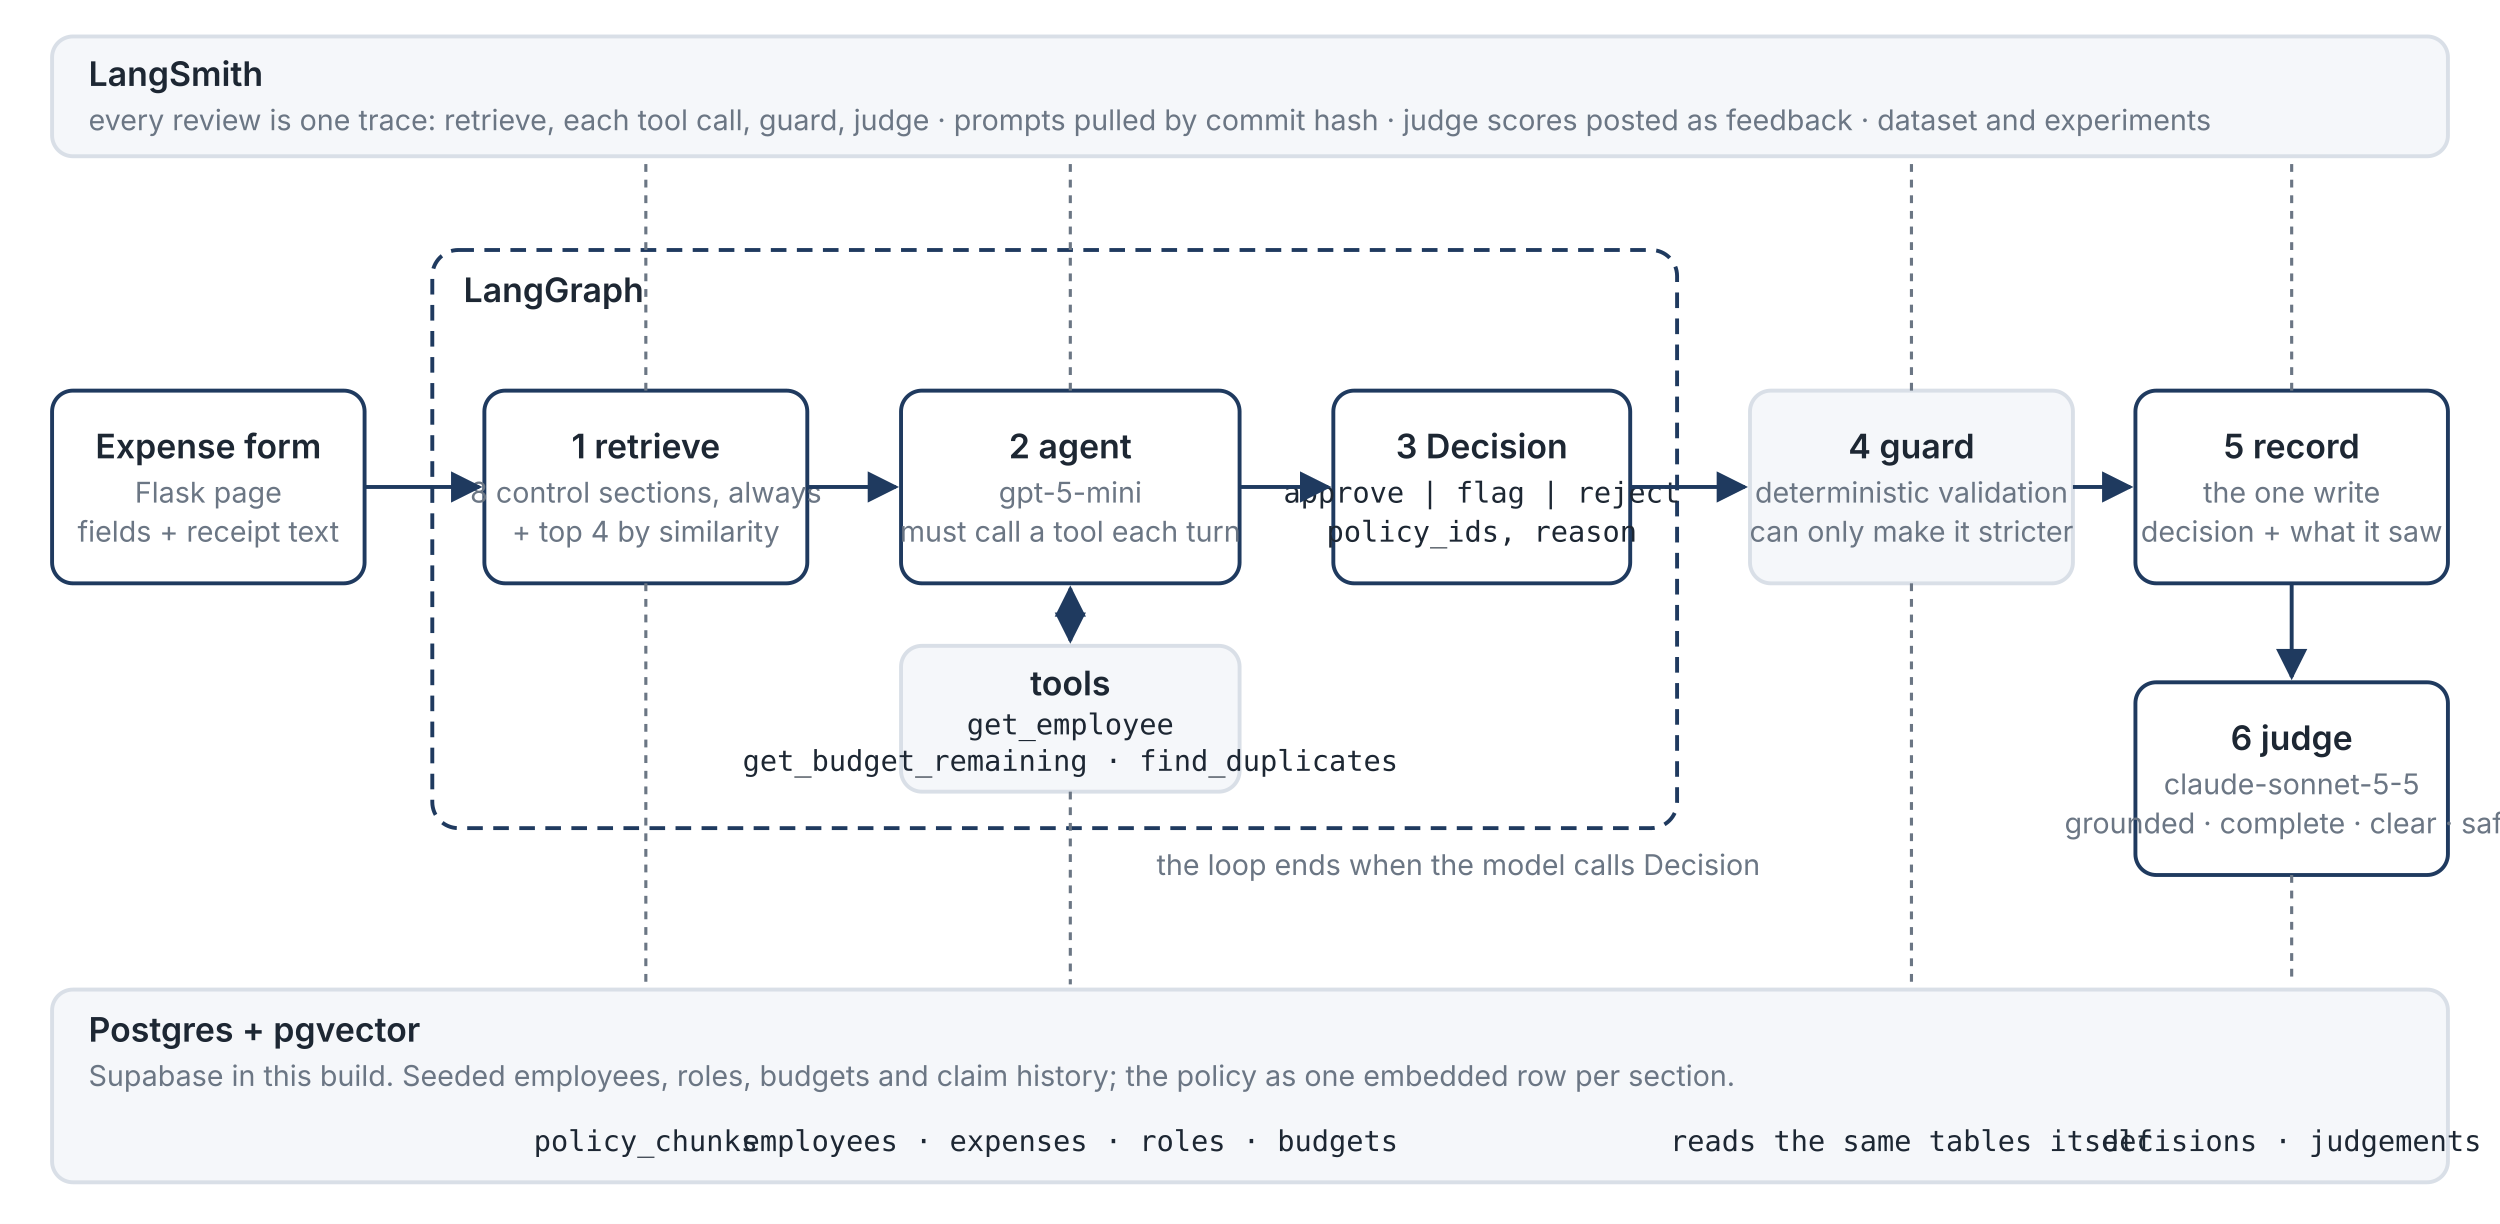
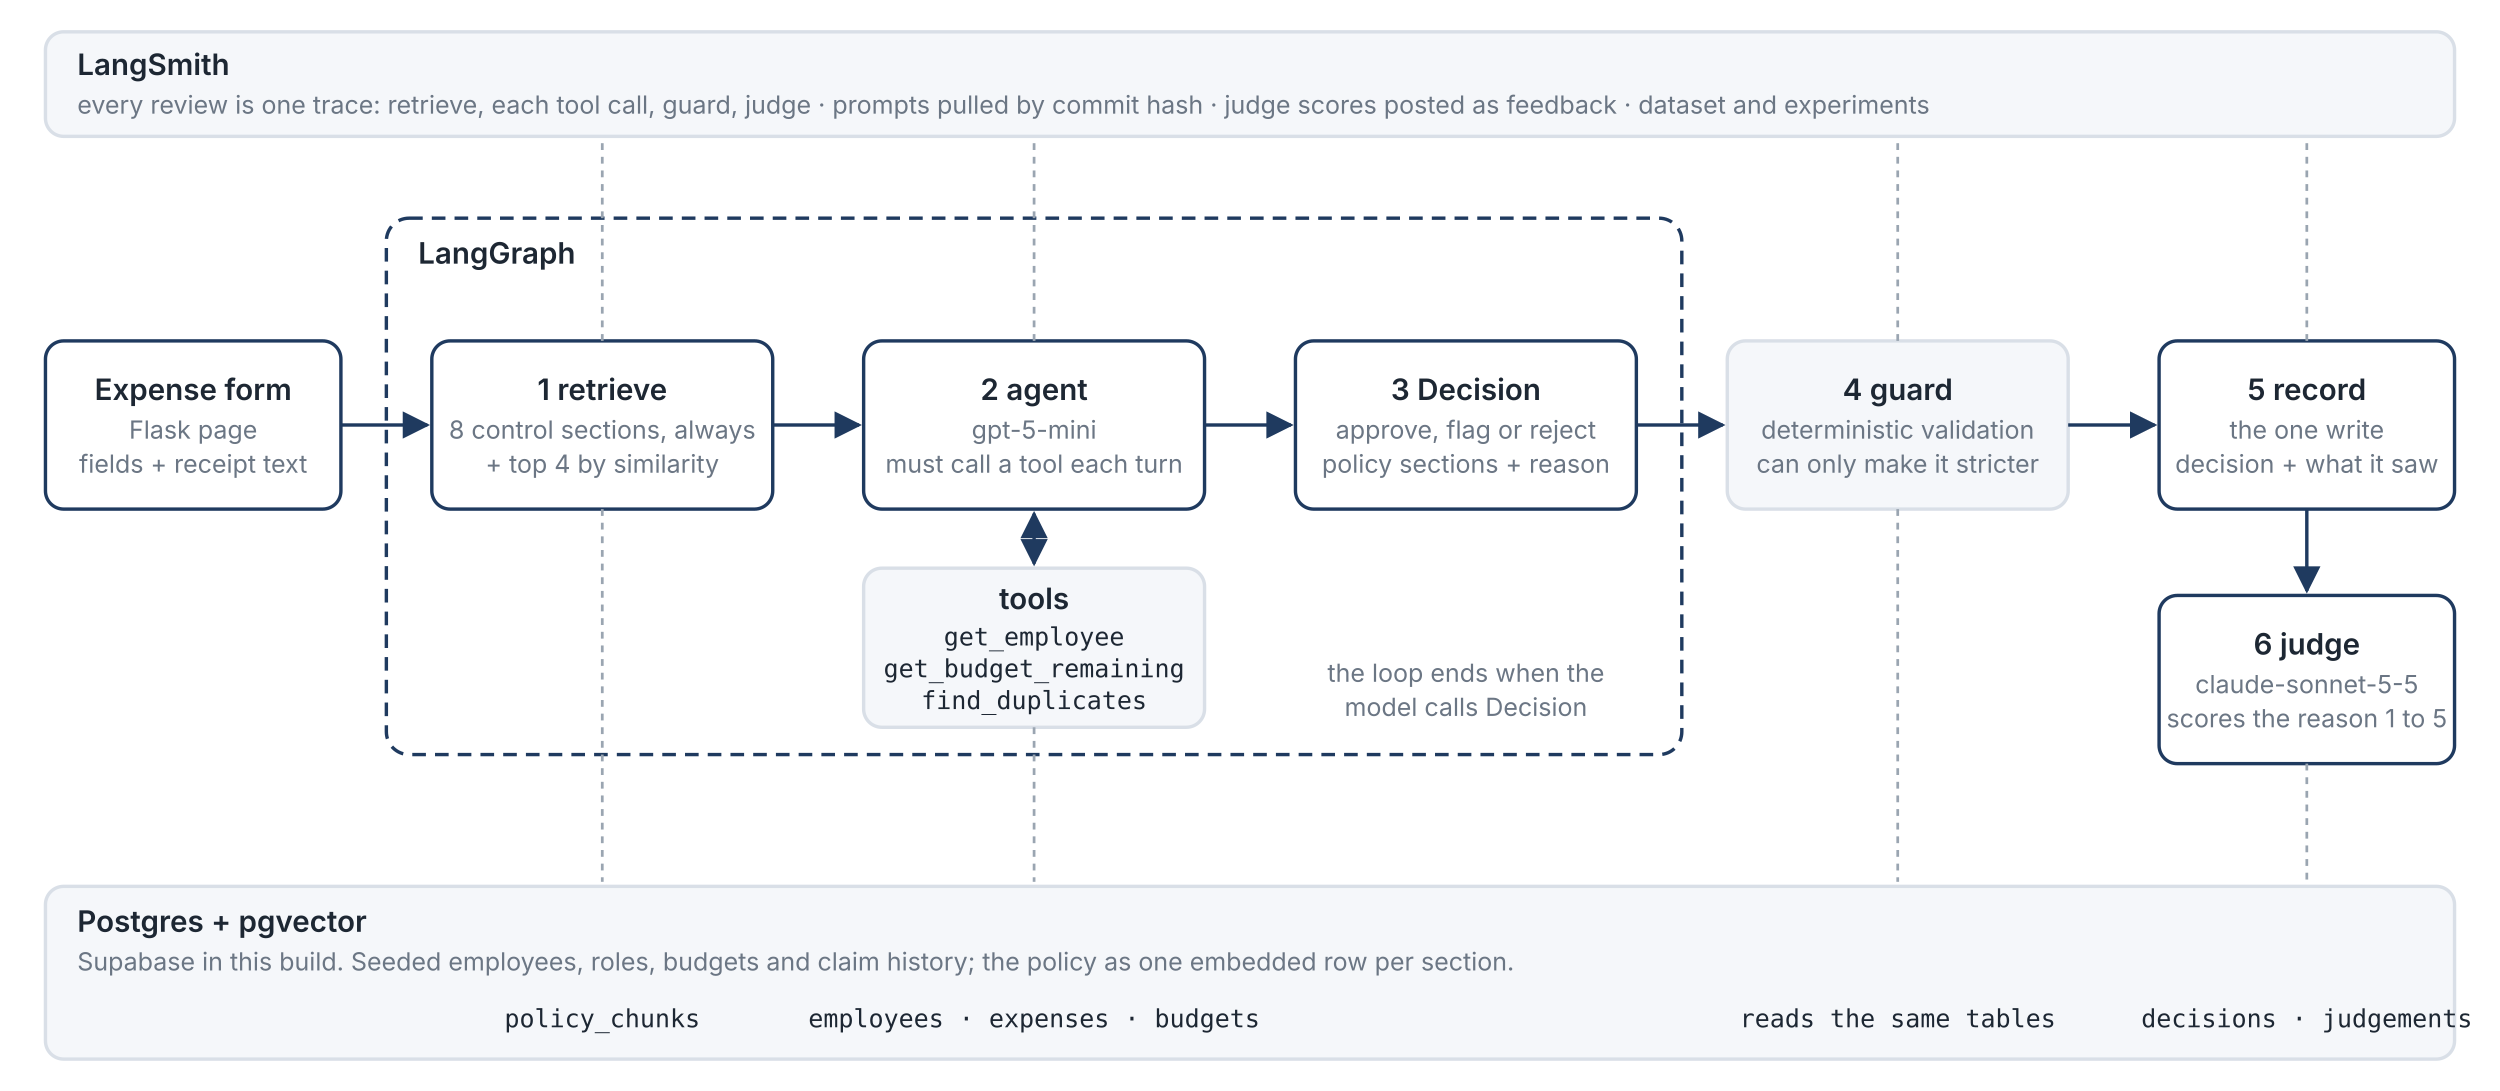
- <svg xmlns="http://www.w3.org/2000/svg" viewBox="0 0 960 470" width="960" height="470" font-family="system-ui, -apple-system, 'Segoe UI', sans-serif" font-size="12" fill="#1d2733">
+ <svg xmlns="http://www.w3.org/2000/svg" viewBox="0 0 1100 480" width="1100" height="480" font-family="system-ui, -apple-system, 'Segoe UI', sans-serif" font-size="12" fill="#1d2733">
  <defs>
    <marker id="a" viewBox="0 0 10 10" refX="9" refY="5" markerWidth="8" markerHeight="8" orient="auto-start-reverse">
      <path d="M0 0 L10 5 L0 10 z" fill="#1f3a5f" />
    </marker>
    <style>
      .box { fill: #fff; stroke: #1f3a5f; stroke-width: 1.5; rx: 8; }
      .code { fill: #f5f7fa; stroke: #d9dfe7; stroke-width: 1.5; rx: 8; }
      .band { fill: #f5f7fa; stroke: #d9dfe7; stroke-width: 1.5; rx: 8; }
      .group { fill: none; stroke: #1f3a5f; stroke-width: 1.5; stroke-dasharray: 6 4; rx: 10; }
      .t { font-weight: 600; font-size: 13px; }
      .s { font-size: 11px; fill: #6b7684; }
      .ln { stroke: #1f3a5f; stroke-width: 1.5; fill: none; marker-end: url(#a); }
      .ln2 { stroke: #1f3a5f; stroke-width: 1.5; fill: none; marker-end: url(#a); marker-start: url(#a); }
-       .db { stroke: #6b7684; stroke-width: 1.2; stroke-dasharray: 3 3; fill: none; }
+       .db { stroke: #9aa5b1; stroke-width: 1.2; stroke-dasharray: 3 3; fill: none; }
      .mono { font-family: ui-monospace, Consolas, monospace; font-size: 11px; }
    </style>
  </defs>
-   <rect width="960" height="470" fill="#fff" />
-   <rect class="band" x="20" y="14" width="920" height="46" />
+   <rect width="1100" height="480" fill="#fff" />
+   <rect class="band" x="20" y="14" width="1060" height="46" />
  <text class="t" x="34" y="33">LangSmith</text>
  <text class="s" x="34" y="50">every review is one trace: retrieve, each tool call, guard, judge · prompts pulled by commit hash · judge scores posted as feedback · dataset and experiments</text>
-   <rect class="box" x="20" y="150" width="120" height="74" />
-   <text class="t" x="80" y="176" text-anchor="middle">Expense form</text>
-   <text class="s" x="80" y="193" text-anchor="middle">Flask page</text>
-   <text class="s" x="80" y="208" text-anchor="middle">fields + receipt text</text>
-   <rect class="group" x="166" y="96" width="478" height="222" />
-   <text class="t" x="178" y="116">LangGraph</text>
-   <rect class="box" x="186" y="150" width="124" height="74" />
-   <text class="t" x="248" y="176" text-anchor="middle">1  retrieve</text>
-   <text class="s" x="248" y="193" text-anchor="middle">8 control sections, always</text>
-   <text class="s" x="248" y="208" text-anchor="middle">+ top 4 by similarity</text>
-   <rect class="box" x="346" y="150" width="130" height="74" />
-   <text class="t" x="411" y="176" text-anchor="middle">2  agent</text>
-   <text class="s" x="411" y="193" text-anchor="middle">gpt-5-mini</text>
-   <text class="s" x="411" y="208" text-anchor="middle">must call a tool each turn</text>
-   <rect class="code" x="346" y="248" width="130" height="56" />
-   <text class="t" x="411" y="267" text-anchor="middle" font-size="12">tools</text>
-   <text class="mono" x="411" y="282" text-anchor="middle">get_employee</text>
-   <text class="mono" x="411" y="296" text-anchor="middle">get_budget_remaining · find_duplicates</text>
-   <rect class="box" x="512" y="150" width="114" height="74" />
-   <text class="t" x="569" y="176" text-anchor="middle">3  Decision</text>
-   <text class="mono" x="569" y="193" text-anchor="middle">approve | flag | reject</text>
-   <text class="mono" x="569" y="208" text-anchor="middle">policy_ids, reason</text>
-   <rect class="code" x="672" y="150" width="124" height="74" />
-   <text class="t" x="734" y="176" text-anchor="middle">4  guard</text>
-   <text class="s" x="734" y="193" text-anchor="middle">deterministic validation</text>
-   <text class="s" x="734" y="208" text-anchor="middle">can only make it stricter</text>
-   <rect class="box" x="820" y="150" width="120" height="74" />
-   <text class="t" x="880" y="176" text-anchor="middle">5  record</text>
-   <text class="s" x="880" y="193" text-anchor="middle">the one write</text>
-   <text class="s" x="880" y="208" text-anchor="middle">decision + what it saw</text>
-   <rect class="box" x="820" y="262" width="120" height="74" />
-   <text class="t" x="880" y="288" text-anchor="middle">6  judge</text>
-   <text class="s" x="880" y="305" text-anchor="middle">claude-sonnet-5-5</text>
-   <text class="s" x="880" y="320" text-anchor="middle">grounded · complete · clear · safe</text>
-   <path class="ln" d="M140 187 H184" />
-   <path class="ln" d="M310 187 H344" />
-   <path class="ln2" d="M411 226 V246" />
-   <path class="ln" d="M476 187 H510" />
-   <path class="ln" d="M626 187 H670" />
-   <path class="ln" d="M796 187 H818" />
-   <path class="ln" d="M880 224 V260" />
-   <text class="s" x="560" y="336" text-anchor="middle">the loop ends when the model calls Decision</text>
-   <rect class="band" x="20" y="380" width="920" height="74" />
-   <text class="t" x="34" y="400">Postgres + pgvector</text>
-   <text class="s" x="34" y="417">Supabase in this build. Seeded employees, roles, budgets and claim history; the policy as one embedded row per section.</text>
-   <text class="mono" x="248" y="442" text-anchor="middle">policy_chunks</text>
-   <text class="mono" x="411" y="442" text-anchor="middle">employees · expenses · roles · budgets</text>
-   <text class="mono" x="734" y="442" text-anchor="middle">reads the same tables itself</text>
-   <text class="mono" x="880" y="442" text-anchor="middle">decisions · judgements</text>
-   <path class="db" d="M248 224 V378" />
-   <path class="db" d="M411 304 V378" />
-   <path class="db" d="M734 224 V378" />
-   <path class="db" d="M880 336 V378" />
-   <path class="db" d="M248 150 V60" />
-   <path class="db" d="M411 150 V60" />
-   <path class="db" d="M734 150 V60" />
-   <path class="db" d="M880 150 V60" />
+   <rect class="box" x="20" y="150" width="130" height="74" />
+   <text class="t" x="85" y="176" text-anchor="middle">Expense form</text>
+   <text class="s" x="85" y="193" text-anchor="middle">Flask page</text>
+   <text class="s" x="85" y="208" text-anchor="middle">fields + receipt text</text>
+   <rect class="group" x="170" y="96" width="570" height="236" />
+   <text class="t" x="184" y="116">LangGraph</text>
+   <rect class="box" x="190" y="150" width="150" height="74" />
+   <text class="t" x="265" y="176" text-anchor="middle">1  retrieve</text>
+   <text class="s" x="265" y="193" text-anchor="middle">8 control sections, always</text>
+   <text class="s" x="265" y="208" text-anchor="middle">+ top 4 by similarity</text>
+   <rect class="box" x="380" y="150" width="150" height="74" />
+   <text class="t" x="455" y="176" text-anchor="middle">2  agent</text>
+   <text class="s" x="455" y="193" text-anchor="middle">gpt-5-mini</text>
+   <text class="s" x="455" y="208" text-anchor="middle">must call a tool each turn</text>
+   <rect class="code" x="380" y="250" width="150" height="70" />
+   <text class="t" x="455" y="268" text-anchor="middle" font-size="12">tools</text>
+   <text class="mono" x="455" y="284" text-anchor="middle">get_employee</text>
+   <text class="mono" x="455" y="298" text-anchor="middle">get_budget_remaining</text>
+   <text class="mono" x="455" y="312" text-anchor="middle">find_duplicates</text>
+   <rect class="box" x="570" y="150" width="150" height="74" />
+   <text class="t" x="645" y="176" text-anchor="middle">3  Decision</text>
+   <text class="s" x="645" y="193" text-anchor="middle">approve, flag or reject</text>
+   <text class="s" x="645" y="208" text-anchor="middle">policy sections + reason</text>
+   <text class="s" x="645" y="300" text-anchor="middle">the loop ends when the</text>
+   <text class="s" x="645" y="315" text-anchor="middle">model calls Decision</text>
+   <rect class="code" x="760" y="150" width="150" height="74" />
+   <text class="t" x="835" y="176" text-anchor="middle">4  guard</text>
+   <text class="s" x="835" y="193" text-anchor="middle">deterministic validation</text>
+   <text class="s" x="835" y="208" text-anchor="middle">can only make it stricter</text>
+   <rect class="box" x="950" y="150" width="130" height="74" />
+   <text class="t" x="1015" y="176" text-anchor="middle">5  record</text>
+   <text class="s" x="1015" y="193" text-anchor="middle">the one write</text>
+   <text class="s" x="1015" y="208" text-anchor="middle">decision + what it saw</text>
+   <rect class="box" x="950" y="262" width="130" height="74" />
+   <text class="t" x="1015" y="288" text-anchor="middle">6  judge</text>
+   <text class="s" x="1015" y="305" text-anchor="middle">claude-sonnet-5-5</text>
+   <text class="s" x="1015" y="320" text-anchor="middle">scores the reason 1 to 5</text>
+   <path class="ln" d="M150 187 H188" />
+   <path class="ln" d="M340 187 H378" />
+   <path class="ln2" d="M455 226 V248" />
+   <path class="ln" d="M530 187 H568" />
+   <path class="ln" d="M720 187 H758" />
+   <path class="ln" d="M910 187 H948" />
+   <path class="ln" d="M1015 224 V260" />
+   <rect class="band" x="20" y="390" width="1060" height="76" />
+   <text class="t" x="34" y="410">Postgres + pgvector</text>
+   <text class="s" x="34" y="427">Supabase in this build. Seeded employees, roles, budgets and claim history; the policy as one embedded row per section.</text>
+   <text class="mono" x="265" y="452" text-anchor="middle">policy_chunks</text>
+   <text class="mono" x="455" y="452" text-anchor="middle">employees · expenses · budgets</text>
+   <text class="mono" x="835" y="452" text-anchor="middle">reads the same tables</text>
+   <text class="mono" x="1015" y="452" text-anchor="middle">decisions · judgements</text>
+   <path class="db" d="M265 224 V388" />
+   <path class="db" d="M455 320 V388" />
+   <path class="db" d="M835 224 V388" />
+   <path class="db" d="M1015 336 V388" />
+   <path class="db" d="M265 150 V62" />
+   <path class="db" d="M455 150 V62" />
+   <path class="db" d="M835 150 V62" />
+   <path class="db" d="M1015 150 V62" />
</svg>
